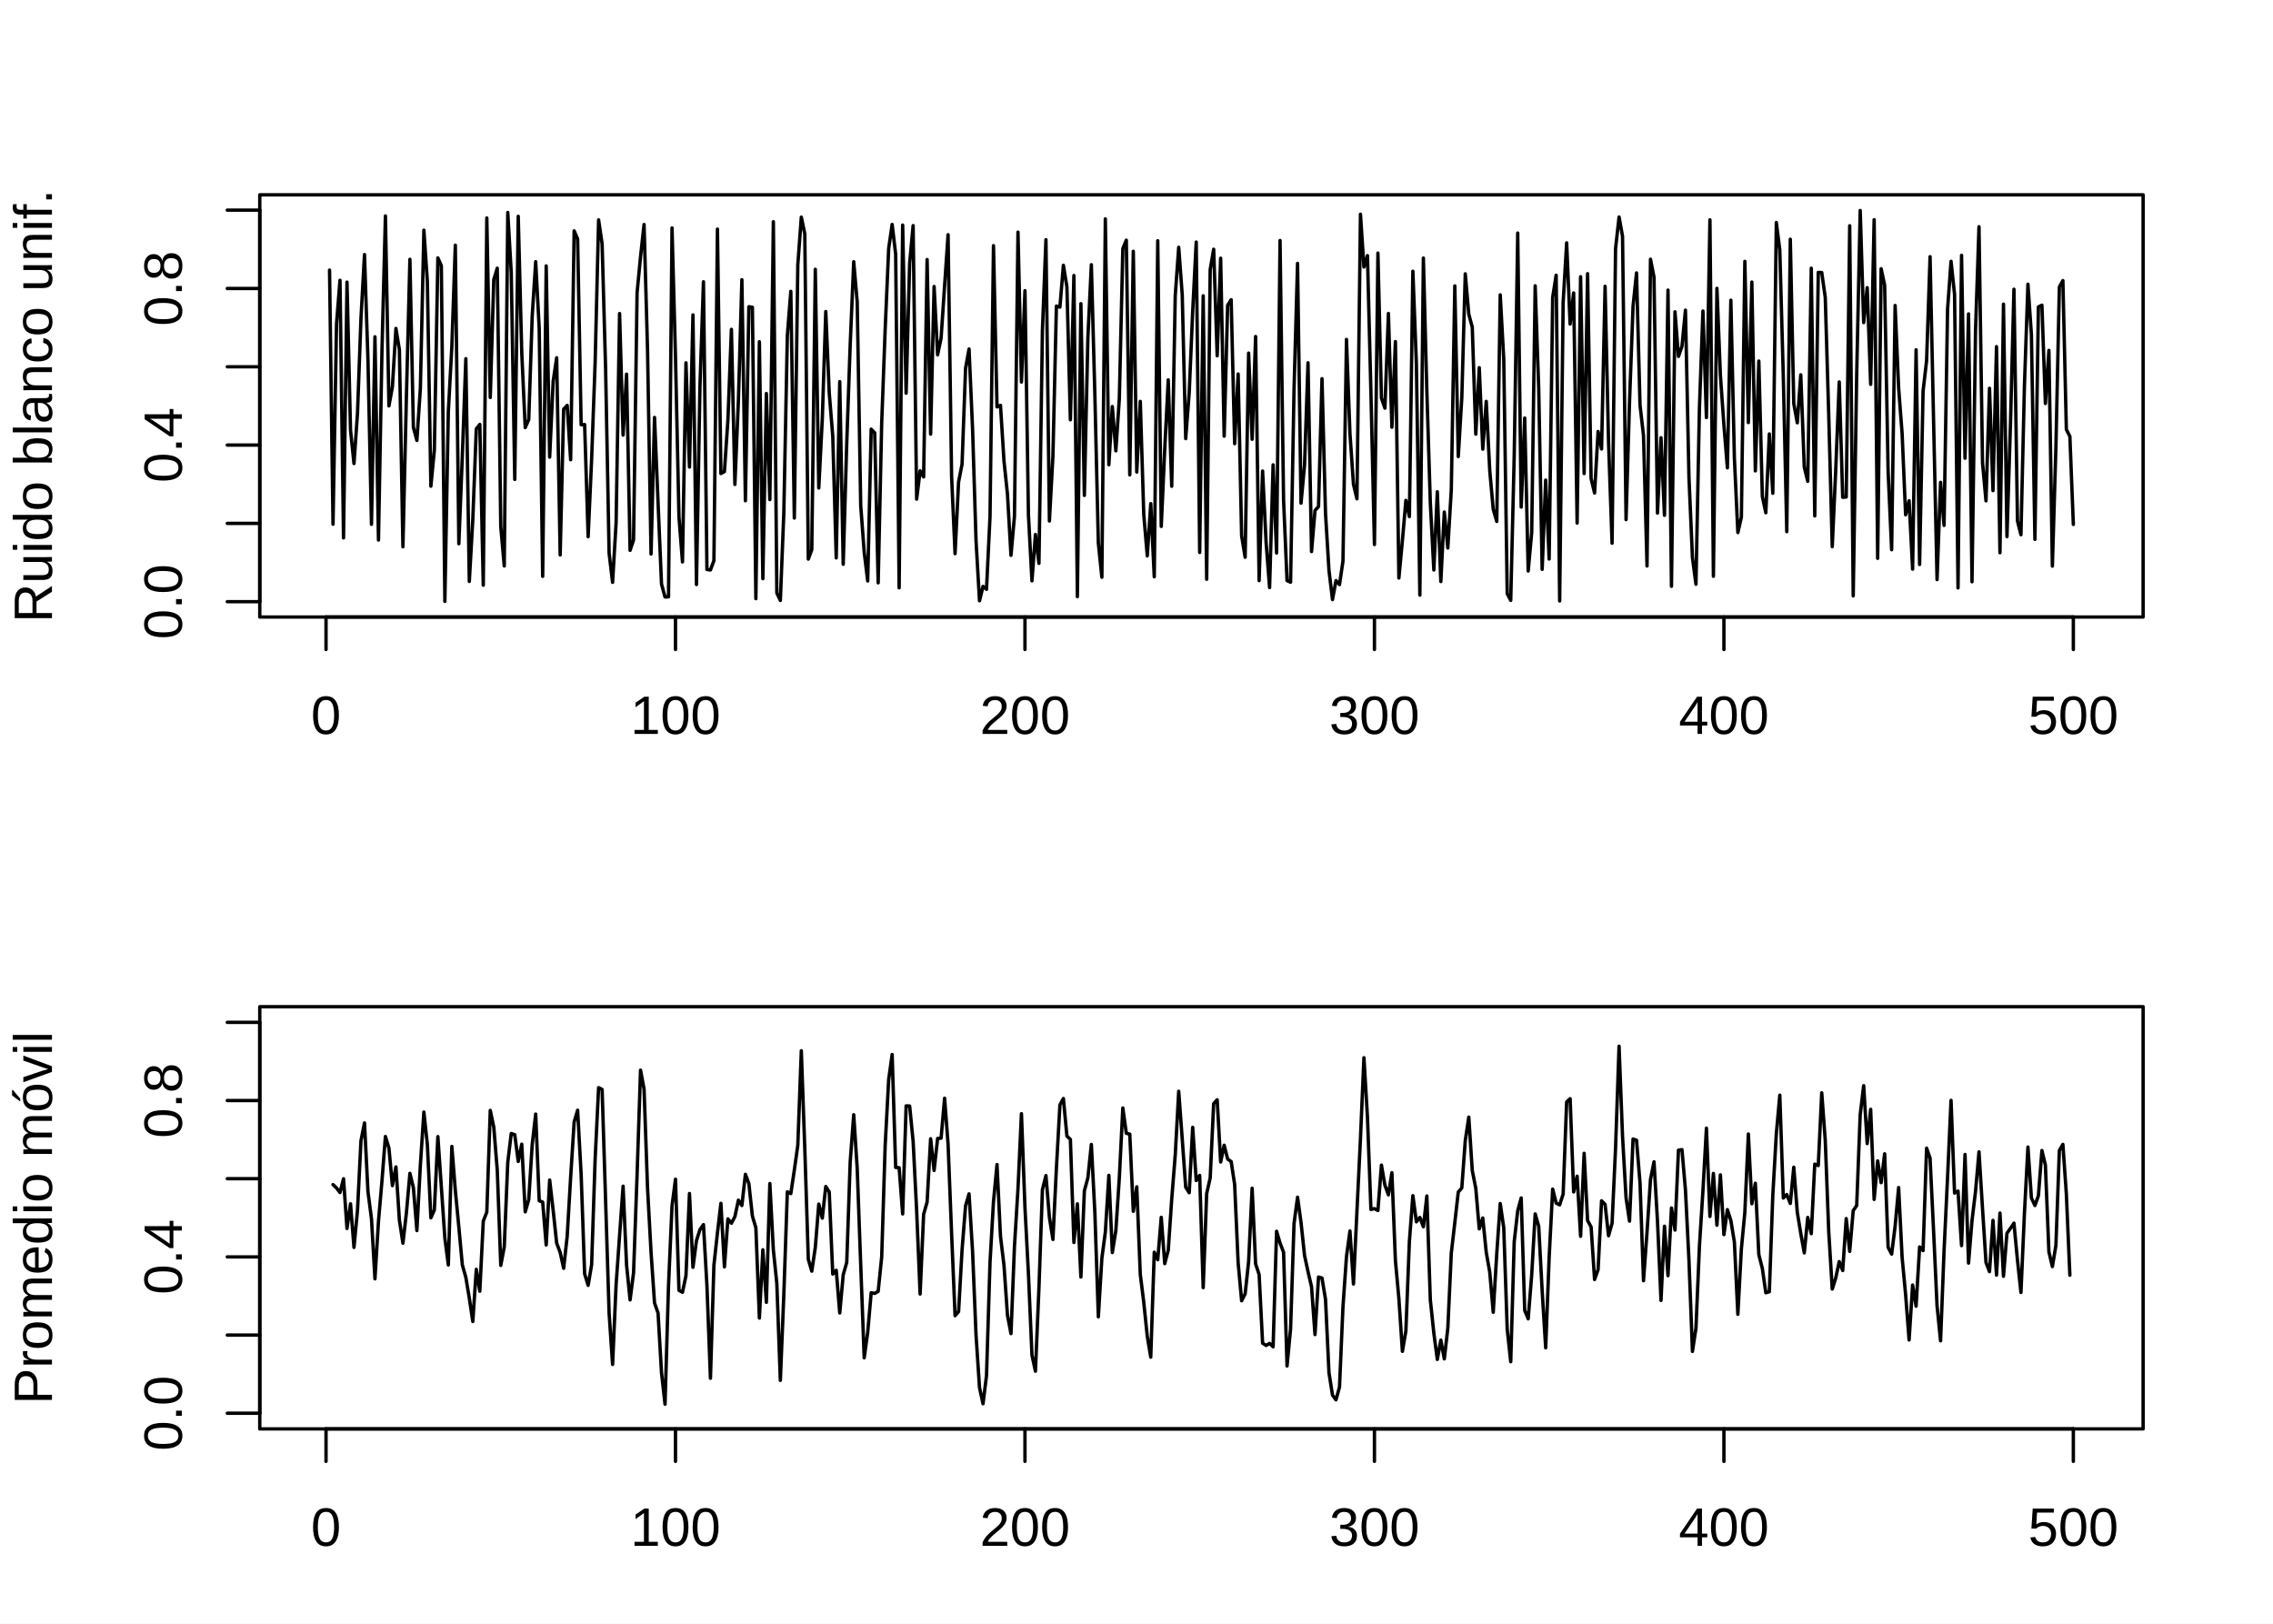
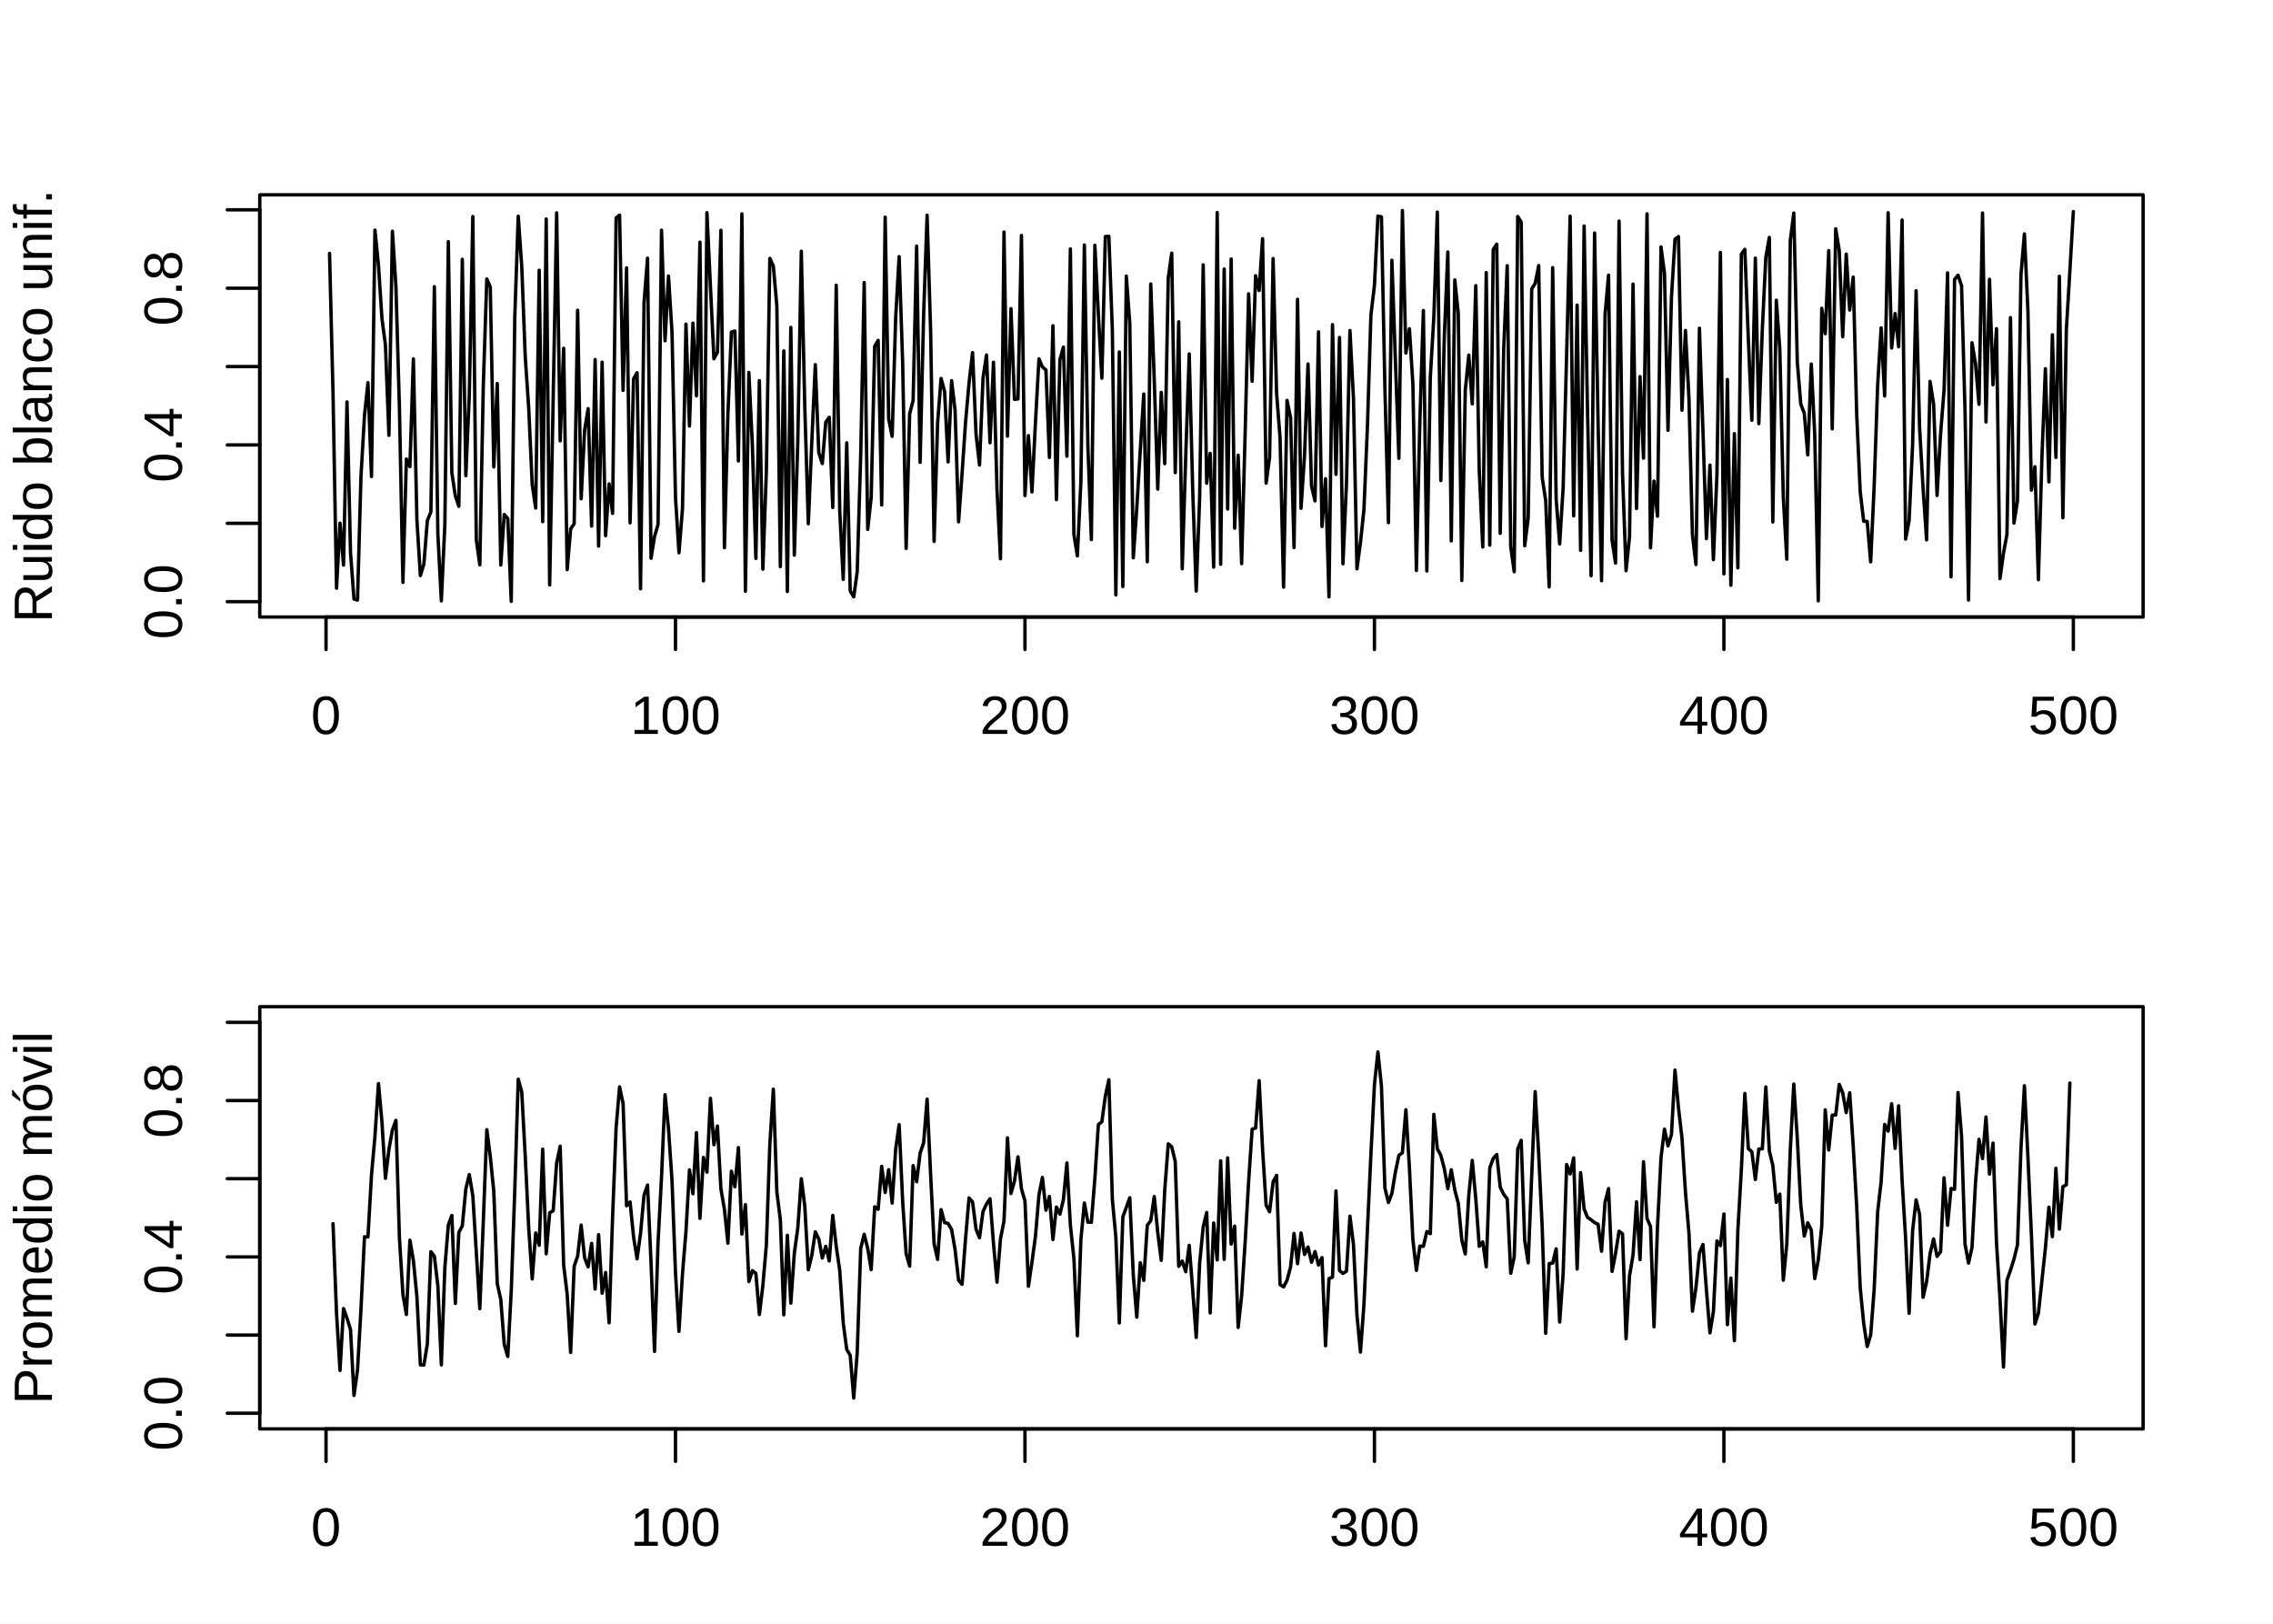
<svg xmlns="http://www.w3.org/2000/svg" viewBox="0 0 504.00 360.00">
  <defs>
    <style type="text/css">
    line, polyline, path, rect, circle {
      fill: none;
      stroke: #000000;
      stroke-linecap: round;
      stroke-linejoin: round;
      stroke-miterlimit: 10.00;
    }
  </style>
  </defs>
  <rect width="100%" height="100%" style="stroke: none; fill: #FFFFFF;" />
  <defs>
    <clipPath id="cpNTcuNnw0NzUuMnwxMzYuOHw0My4y">
      <rect x="57.60" y="43.20" width="417.60" height="93.60" />
    </clipPath>
  </defs>
-   <polyline points="73.07,59.89 73.84,116.22 74.62,71.75 75.39,62.15 76.17,119.26 76.94,62.55 77.72,95.32 78.49,102.77 79.27,91.61 80.04,70.55 80.82,56.44 81.59,79.80 82.37,116.25 83.14,74.67 83.92,119.73 84.69,77.95 85.46,47.87 86.24,89.99 87.01,85.75 87.79,72.82 88.56,77.54 89.34,121.23 90.11,88.16 90.89,57.49 91.66,94.75 92.44,97.65 93.21,86.10 93.99,51.04 94.76,62.40 95.54,107.79 96.31,99.80 97.09,57.18 97.86,58.92 98.64,133.33 99.41,91.27 100.19,76.82 100.96,54.36 101.74,120.55 102.51,101.25 103.29,79.52 104.06,128.91 104.84,115.12 105.61,95.08 106.39,94.10 107.16,129.74 107.94,48.33 108.71,88.13 109.49,61.98 110.26,59.47 111.04,116.75 111.81,125.48 112.59,47.11 113.36,60.42 114.14,106.29 114.91,47.95 115.69,78.18 116.46,94.80 117.24,93.03 118.01,70.06 118.78,58.02 119.56,72.80 120.33,127.78 121.11,58.95 121.88,101.35 122.66,84.49 123.43,79.32 124.21,123.04 124.98,90.71 125.76,89.88 126.53,101.93 127.31,51.19 128.08,52.98 128.86,94.16 129.63,94.13 130.41,118.99 131.18,101.88 131.96,80.43 132.73,48.75 133.51,54.08 134.28,81.68 135.06,122.65 135.83,129.11 136.61,115.91 137.38,69.51 138.16,96.46 138.93,82.95 139.71,122.02 140.48,119.70 141.26,64.92 142.03,56.91 142.81,49.78 143.58,77.57 144.36,122.84 145.13,92.55 145.91,111.35 146.68,129.50 147.46,132.36 148.23,132.32 149.01,50.54 149.78,79.13 150.55,114.59 151.33,124.58 152.10,80.44 152.88,103.55 153.65,69.82 154.43,129.60 155.20,85.81 155.98,62.47 156.75,126.26 157.53,126.37 158.30,124.29 159.08,50.80 159.85,104.99 160.63,104.55 161.40,93.16 162.18,73.02 162.95,107.41 163.73,88.80 164.50,62.02 165.28,111.02 166.05,68.00 166.83,68.12 167.60,132.73 168.38,75.77 169.15,128.30 169.93,87.24 170.70,110.77 171.48,49.15 172.25,131.48 173.03,133.13 173.80,113.70 174.58,74.39 175.35,64.60 176.13,114.86 176.90,58.72 177.68,48.14 178.45,51.84 179.23,123.96 180.00,121.87 180.78,59.71 181.55,108.20 182.33,92.95 183.10,69.07 183.87,87.11 184.65,96.67 185.42,123.69 186.20,84.61 186.97,125.10 187.75,98.26 188.52,76.36 189.30,58.03 190.07,66.94 190.85,112.08 191.62,122.39 192.40,128.81 193.17,95.15 193.95,95.98 194.72,129.22 195.50,93.82 196.27,73.05 197.05,55.08 197.82,49.76 198.60,56.37 199.37,130.33 200.15,49.90 200.92,87.18 201.70,58.34 202.47,50.02 203.25,110.66 204.02,104.38 204.80,105.74 205.57,57.54 206.35,96.25 207.12,63.52 207.90,78.66 208.67,74.96 209.45,63.34 210.22,52.04 211.00,105.62 211.77,122.75 212.55,106.84 213.32,102.92 214.10,81.62 214.87,77.38 215.65,95.05 216.42,119.92 217.19,133.20 217.97,130.00 218.74,130.66 219.52,114.52 220.29,54.46 221.07,90.21 221.84,89.87 222.62,102.24 223.39,109.58 224.17,123.12 224.94,114.46 225.72,51.47 226.49,84.70 227.27,64.45 228.04,114.18 228.82,128.78 229.59,118.50 230.37,124.90 231.14,73.22 231.92,53.14 232.69,115.51 233.47,101.05 234.24,67.85 235.02,68.09 235.79,58.81 236.57,63.61 237.34,93.08 238.12,61.08 238.89,132.28 239.67,67.33 240.44,109.84 241.22,74.82 241.99,58.69 242.77,87.62 243.54,120.39 244.32,127.98 245.09,48.53 245.87,103.04 246.64,90.14 247.42,99.95 248.19,88.43 248.97,55.14 249.74,53.25 250.51,105.28 251.29,55.71 252.06,104.66 252.84,88.99 253.61,114.06 254.39,123.24 255.16,111.66 255.94,127.88 256.71,53.38 257.49,116.71 258.26,99.58 259.04,84.22 259.81,107.81 260.59,65.53 261.36,54.83 262.14,65.35 262.91,97.25 263.69,87.05 264.46,68.99 265.24,53.67 266.01,122.49 266.79,65.58 267.56,128.43 268.34,59.78 269.11,55.26 269.89,78.88 270.66,57.25 271.44,96.71 272.21,67.69 272.99,66.45 273.76,98.37 274.54,82.92 275.31,118.77 276.09,123.55 276.86,78.29 277.64,97.39 278.41,74.61 279.19,128.73 279.96,104.44 280.74,120.32 281.51,130.27 282.29,103.06 283.06,122.61 283.83,53.32 284.61,110.88 285.38,128.73 286.16,129.08 286.93,86.33 287.71,58.39 288.48,111.56 289.26,103.11 290.03,80.43 290.81,122.29 291.58,113.18 292.36,112.31 293.13,83.95 293.91,113.86 294.68,126.48 295.46,132.93 296.23,128.72 297.01,129.61 297.78,124.43 298.56,75.26 299.33,96.12 300.11,107.38 300.88,110.59 301.66,47.49 302.43,59.19 303.21,56.68 303.98,87.04 304.76,120.73 305.53,56.11 306.31,88.27 307.08,90.49 307.86,69.50 308.63,94.72 309.41,75.73 310.18,128.15 310.96,119.86 311.73,110.94 312.51,114.54 313.28,60.14 314.06,80.59 314.83,131.94 315.61,57.21 316.38,86.79 317.15,111.45 317.93,126.38 318.70,109.03 319.48,128.93 320.25,113.53 321.03,121.50 321.80,108.59 322.58,63.39 323.35,101.23 324.13,88.18 324.90,60.71 325.68,69.66 326.45,72.54 327.23,96.26 328.00,81.52 328.78,99.58 329.55,88.99 330.33,104.39 331.10,112.92 331.88,115.61 332.65,65.37 333.43,79.53 334.20,131.62 334.98,133.11 335.75,101.14 336.53,51.67 337.30,112.42 338.08,92.68 338.85,126.60 339.63,118.03 340.40,63.36 341.18,85.99 341.95,126.23 342.73,106.44 343.50,123.94 344.28,65.94 345.05,61.02 345.83,133.24 346.60,67.11 347.38,53.85 348.15,71.85 348.93,64.95 349.70,115.97 350.47,61.35 351.25,104.99 352.02,60.68 352.80,106.11 353.57,109.31 354.35,95.66 355.12,99.55 355.90,63.47 356.67,98.04 357.45,120.43 358.22,55.14 359.00,48.11 359.77,52.39 360.55,115.20 361.32,89.09 362.10,67.92 362.87,60.51 363.65,89.84 364.42,96.59 365.20,125.48 365.97,57.47 366.75,61.45 367.52,113.76 368.30,97.05 369.07,114.25 369.85,64.32 370.62,129.99 371.40,69.13 372.17,79.02 372.95,76.79 373.72,68.77 374.50,105.85 375.27,123.61 376.05,129.53 376.82,90.41 377.60,68.96 378.37,92.58 379.15,48.74 379.92,127.77 380.70,63.93 381.47,83.21 382.25,94.26 383.02,103.73 383.79,66.56 384.57,101.53 385.34,118.08 386.12,114.67 386.89,57.95 387.67,93.69 388.44,62.53 389.22,104.40 389.99,80.05 390.77,110.05 391.54,113.68 392.32,96.21 393.09,109.36 393.87,49.33 394.64,55.39 395.42,83.58 396.19,117.87 396.97,53.04 397.74,89.49 398.52,93.74 399.29,83.10 400.07,103.57 400.84,106.71 401.62,59.47 402.39,114.39 403.17,60.39 403.94,60.43 404.72,65.92 405.49,91.99 406.27,121.20 407.04,104.27 407.82,84.68 408.59,110.25 409.37,110.20 410.14,50.05 410.92,132.11 411.69,83.05 412.47,46.67 413.24,71.52 414.02,63.78 414.79,85.22 415.56,48.71 416.34,123.79 417.11,59.58 417.89,63.23 418.66,104.54 419.44,121.88 420.21,67.73 420.99,86.03 421.76,96.08 422.54,114.14 423.31,111.02 424.09,126.19 424.86,77.55 425.64,125.15 426.41,86.70 427.19,79.99 427.96,56.91 428.74,93.34 429.51,128.50 430.29,106.94 431.06,116.49 431.84,68.56 432.61,57.94 433.39,65.25 434.16,130.35 434.94,56.61 435.71,101.59 436.49,69.59 437.26,128.99 438.04,73.20 438.81,50.27 439.59,102.60 440.36,111.04 441.14,86.09 441.91,108.78 442.69,76.85 443.46,122.55 444.24,67.43 445.01,118.97 445.79,93.88 446.56,64.13 447.34,115.52 448.11,118.55 448.88,85.65 449.66,63.01 450.43,74.19 451.21,119.58 451.98,68.05 452.76,67.66 453.53,89.46 454.31,77.69 455.08,125.52 455.86,99.31 456.63,63.63 457.41,62.21 458.18,95.23 458.96,96.75 459.73,116.27 " style="stroke-width: 0.75;" clip-path="url(#cpNTcuNnw0NzUuMnwxMzYuOHw0My4y)" />
+   <polyline points="73.07,56.18 73.84,87.17 74.62,130.41 75.39,115.99 76.17,125.28 76.94,89.12 77.72,122.46 78.49,132.81 79.27,133.05 80.04,105.59 80.82,92.12 81.59,84.82 82.37,105.65 83.14,51.01 83.92,58.78 84.69,70.61 85.46,76.46 86.24,96.52 87.01,51.26 87.79,63.54 88.56,90.13 89.34,129.12 90.11,101.77 90.89,103.46 91.66,79.57 92.44,115.24 93.21,127.61 93.99,125.06 94.76,115.39 95.54,113.52 96.31,63.55 97.09,118.46 97.86,133.22 98.64,116.28 99.41,53.56 100.19,104.82 100.96,109.92 101.74,112.25 102.51,57.49 103.29,105.47 104.06,87.59 104.84,48.00 105.61,119.63 106.39,125.23 107.16,85.64 107.94,61.84 108.71,63.66 109.49,103.51 110.26,85.02 111.04,125.27 111.81,114.07 112.59,114.97 113.36,133.33 114.14,70.45 114.91,47.92 115.69,59.06 116.46,79.04 117.24,90.58 118.01,107.46 118.78,112.64 119.56,59.91 120.33,115.66 121.11,48.55 121.88,129.70 122.66,88.32 123.43,47.19 124.21,97.74 124.98,77.21 125.76,126.29 126.53,117.29 127.31,116.10 128.08,68.79 128.86,110.58 129.63,95.36 130.41,90.60 131.18,116.64 131.96,79.72 132.73,121.08 133.51,80.30 134.28,118.77 135.06,107.29 135.83,113.83 136.61,48.32 137.38,47.69 138.16,86.55 138.93,59.39 139.71,115.92 140.48,84.02 141.26,82.64 142.03,130.54 142.81,67.02 143.58,57.24 144.36,123.77 145.13,118.95 145.91,116.26 146.68,51.03 147.46,75.55 148.23,61.19 149.01,73.77 149.78,110.30 150.55,122.57 151.33,112.76 152.10,71.86 152.88,94.46 153.65,71.64 154.43,87.77 155.20,53.69 155.98,128.78 156.75,47.15 157.53,63.53 158.30,79.54 159.08,78.08 159.85,51.06 160.63,121.43 161.40,91.78 162.18,73.62 162.95,73.39 163.73,102.20 164.50,47.42 165.28,131.08 166.05,82.57 166.83,98.76 167.60,123.81 168.38,84.39 169.15,126.19 169.93,104.48 170.70,57.29 171.48,59.00 172.25,67.84 173.03,125.64 173.80,77.79 174.58,131.14 175.35,72.58 176.13,123.08 176.90,97.79 177.68,55.70 178.45,90.33 179.23,116.12 180.00,98.05 180.78,80.85 181.55,100.35 182.33,102.77 183.10,93.60 183.87,92.51 184.65,112.51 185.42,63.23 186.20,113.28 186.97,128.47 187.75,98.18 188.52,131.01 189.30,132.32 190.07,126.76 190.85,100.85 191.62,62.65 192.40,117.37 193.17,110.28 193.95,76.78 194.72,75.47 195.50,111.96 196.27,48.15 197.05,92.91 197.82,96.75 198.60,70.42 199.37,56.89 200.15,80.46 200.92,121.61 201.70,91.77 202.47,88.75 203.25,54.56 204.02,102.51 204.80,69.70 205.57,47.71 206.35,73.34 207.12,120.04 207.90,93.70 208.67,83.91 209.45,86.81 210.22,102.41 211.00,84.40 211.77,90.91 212.55,115.69 213.32,105.01 214.10,93.54 214.87,84.91 215.65,78.16 216.42,96.24 217.19,103.11 217.97,83.83 218.74,78.70 219.52,98.16 220.29,80.32 221.07,108.59 221.84,123.89 222.62,51.45 223.39,96.71 224.17,68.43 224.94,88.54 225.72,88.45 226.49,52.20 227.27,109.87 228.04,96.58 228.82,109.07 229.59,93.73 230.37,79.57 231.14,81.35 231.92,82.04 232.69,101.42 233.47,72.22 234.24,110.77 235.02,79.74 235.79,76.96 236.57,101.15 237.34,55.19 238.12,118.49 238.89,123.25 239.67,106.82 240.44,54.32 241.22,98.89 241.99,119.63 242.77,54.38 243.54,69.53 244.32,83.85 245.09,52.45 245.87,52.40 246.64,72.99 247.42,131.90 248.19,78.04 248.97,130.05 249.74,61.21 250.51,71.65 251.29,123.67 252.06,112.73 252.84,99.72 253.61,87.36 254.39,124.56 255.16,62.96 255.94,84.30 256.71,108.44 257.49,87.00 258.26,102.81 259.04,61.64 259.81,56.13 260.59,104.79 261.36,71.35 262.14,126.11 262.91,101.27 263.69,78.46 264.46,108.50 265.24,131.05 266.01,110.12 266.79,58.72 267.56,107.13 268.34,100.51 269.11,125.73 269.89,47.11 270.66,125.11 271.44,59.65 272.21,112.86 272.99,57.42 273.76,117.11 274.54,100.92 275.31,124.97 276.09,96.05 276.86,65.15 277.64,84.53 278.41,61.13 279.19,64.40 279.96,52.92 280.74,107.12 281.51,101.40 282.29,57.33 283.06,87.19 283.83,97.02 284.61,130.17 285.38,88.77 286.16,92.56 286.93,121.41 287.71,66.36 288.48,112.70 289.26,100.93 290.03,80.70 290.81,107.75 291.58,111.05 292.36,73.57 293.13,116.74 293.91,106.14 294.68,132.33 295.46,71.97 296.23,105.18 297.01,74.82 297.78,125.01 298.56,107.16 299.33,73.28 300.11,88.36 300.88,126.12 301.66,120.28 302.43,113.01 303.21,94.36 303.98,69.85 304.76,63.26 305.53,47.89 306.31,48.08 307.08,86.07 307.86,115.88 308.63,57.70 309.41,80.02 310.18,101.62 310.96,46.67 311.73,78.27 312.51,72.88 313.28,85.02 314.06,126.49 314.83,93.44 315.61,68.85 316.38,126.60 317.15,83.59 317.93,70.27 318.70,47.02 319.48,106.54 320.25,74.67 321.03,55.86 321.80,119.93 322.58,62.06 323.35,69.48 324.13,128.71 324.90,86.53 325.68,78.74 326.45,89.54 327.23,63.33 328.00,104.27 328.78,121.28 329.55,60.43 330.33,120.87 331.10,55.31 331.88,54.14 332.65,118.24 333.43,77.12 334.20,58.90 334.98,121.20 335.75,126.76 336.53,48.00 337.30,49.23 338.08,121.01 338.85,114.83 339.63,64.05 340.40,62.84 341.18,58.89 341.95,105.83 342.73,110.95 343.50,130.13 344.28,59.34 345.05,110.64 345.83,120.60 346.60,108.13 347.38,78.33 348.15,47.91 348.93,114.38 349.70,67.64 350.47,122.03 351.25,50.11 352.02,91.91 352.80,127.64 353.57,51.66 354.35,93.77 355.12,128.76 355.90,69.64 356.67,61.00 357.45,119.79 358.22,124.84 359.00,49.02 359.77,105.00 360.55,126.53 361.32,118.97 362.10,62.98 362.87,112.73 363.65,83.50 364.42,101.58 365.20,47.41 365.97,121.46 366.75,106.67 367.52,114.45 368.30,54.75 369.07,60.60 369.85,95.41 370.62,65.90 371.40,53.04 372.17,52.46 372.95,90.97 373.72,73.28 374.50,88.45 375.27,118.54 376.05,125.15 376.82,72.77 377.60,95.46 378.37,119.42 379.15,103.12 379.92,124.07 380.70,105.27 381.47,55.96 382.25,127.23 383.02,84.14 383.79,129.76 384.57,96.13 385.34,125.90 386.12,56.33 386.89,55.29 387.67,75.36 388.44,93.18 389.22,57.23 389.99,93.93 390.77,72.89 391.54,57.05 392.32,52.63 393.09,115.73 393.87,66.56 394.64,77.31 395.42,110.23 396.19,123.97 396.97,53.28 397.74,47.23 398.52,80.21 399.29,89.60 400.07,91.61 400.84,100.85 401.62,80.72 402.39,96.49 403.17,133.21 403.94,68.37 404.72,73.98 405.49,55.57 406.27,95.09 407.04,50.73 407.82,55.53 408.59,74.66 409.37,56.34 410.14,68.74 410.92,61.44 411.69,91.84 412.47,109.01 413.24,115.57 414.02,115.60 414.79,124.57 415.56,107.86 416.34,85.36 417.11,72.69 417.89,87.79 418.66,47.16 419.44,77.15 420.21,69.53 420.99,76.88 421.76,48.77 422.54,119.52 423.31,115.46 424.09,98.56 424.86,64.46 425.64,94.90 426.41,108.27 427.19,119.70 427.96,84.57 428.74,89.55 429.51,109.85 430.29,96.22 431.06,86.50 431.84,60.49 432.61,127.89 433.39,61.98 434.16,61.00 434.94,63.36 435.71,91.06 436.49,133.05 437.26,75.99 438.04,80.68 438.81,89.63 439.59,47.22 440.36,93.56 441.14,61.92 441.91,85.30 442.69,72.87 443.46,128.29 444.24,122.64 445.01,118.46 445.79,70.42 446.56,115.97 447.34,111.08 448.11,60.98 448.88,51.86 449.66,68.97 450.43,108.68 451.21,103.48 451.98,128.53 452.76,101.54 453.53,81.74 454.31,106.84 455.08,74.22 455.86,101.41 456.63,61.25 457.41,114.80 458.18,73.05 458.96,60.05 459.73,46.90 " style="stroke-width: 0.75;" clip-path="url(#cpNTcuNnw0NzUuMnwxMzYuOHw0My4y)" />
  <defs>
    <clipPath id="cpMHw1MDR8MTgwfDA=">
      <rect x="0.00" y="0.00" width="504.00" height="180.00" />
    </clipPath>
  </defs>
  <g clip-path="url(#cpMHw1MDR8MTgwfDA=)">
    <text x="264.73" y="191.52" style="font-size: 12.00px; font-family: Arial;" textLength="3.33px" lengthAdjust="spacingAndGlyphs"> </text>
  </g>
  <g clip-path="url(#cpMHw1MDR8MTgwfDA=)">
    <text transform="translate(11.52,138.03) rotate(-90)" style="font-size: 12.00px; font-family: Arial;" textLength="96.06px" lengthAdjust="spacingAndGlyphs">Ruido blanco unif.</text>
  </g>
  <defs>
    <clipPath id="cpMHw1MDR8MzYwfDA=">
      <rect x="0.00" y="0.00" width="504.00" height="360.00" />
    </clipPath>
  </defs>
  <line x1="72.29" y1="136.80" x2="459.73" y2="136.80" style="stroke-width: 0.75;" clip-path="url(#cpMHw1MDR8MzYwfDA=)" />
  <line x1="72.29" y1="136.80" x2="72.29" y2="144.00" style="stroke-width: 0.75;" clip-path="url(#cpMHw1MDR8MzYwfDA=)" />
  <line x1="149.78" y1="136.80" x2="149.78" y2="144.00" style="stroke-width: 0.75;" clip-path="url(#cpMHw1MDR8MzYwfDA=)" />
  <line x1="227.27" y1="136.80" x2="227.27" y2="144.00" style="stroke-width: 0.75;" clip-path="url(#cpMHw1MDR8MzYwfDA=)" />
  <line x1="304.76" y1="136.80" x2="304.76" y2="144.00" style="stroke-width: 0.75;" clip-path="url(#cpMHw1MDR8MzYwfDA=)" />
  <line x1="382.25" y1="136.80" x2="382.25" y2="144.00" style="stroke-width: 0.75;" clip-path="url(#cpMHw1MDR8MzYwfDA=)" />
  <line x1="459.73" y1="136.80" x2="459.73" y2="144.00" style="stroke-width: 0.75;" clip-path="url(#cpMHw1MDR8MzYwfDA=)" />
  <g clip-path="url(#cpMHw1MDR8MzYwfDA=)">
    <text x="68.95" y="162.72" style="font-size: 12.00px; font-family: Arial;" textLength="6.67px" lengthAdjust="spacingAndGlyphs">0</text>
  </g>
  <g clip-path="url(#cpMHw1MDR8MzYwfDA=)">
    <text x="139.77" y="162.72" style="font-size: 12.00px; font-family: Arial;" textLength="20.02px" lengthAdjust="spacingAndGlyphs">100</text>
  </g>
  <g clip-path="url(#cpMHw1MDR8MzYwfDA=)">
    <text x="217.26" y="162.72" style="font-size: 12.00px; font-family: Arial;" textLength="20.02px" lengthAdjust="spacingAndGlyphs">200</text>
  </g>
  <g clip-path="url(#cpMHw1MDR8MzYwfDA=)">
    <text x="294.75" y="162.72" style="font-size: 12.00px; font-family: Arial;" textLength="20.02px" lengthAdjust="spacingAndGlyphs">300</text>
  </g>
  <g clip-path="url(#cpMHw1MDR8MzYwfDA=)">
    <text x="372.23" y="162.72" style="font-size: 12.00px; font-family: Arial;" textLength="20.02px" lengthAdjust="spacingAndGlyphs">400</text>
  </g>
  <g clip-path="url(#cpMHw1MDR8MzYwfDA=)">
    <text x="449.72" y="162.72" style="font-size: 12.00px; font-family: Arial;" textLength="20.02px" lengthAdjust="spacingAndGlyphs">500</text>
  </g>
-   <line x1="57.60" y1="133.40" x2="57.60" y2="46.59" style="stroke-width: 0.75;" clip-path="url(#cpMHw1MDR8MzYwfDA=)" />
+   <line x1="57.60" y1="133.40" x2="57.60" y2="46.52" style="stroke-width: 0.75;" clip-path="url(#cpMHw1MDR8MzYwfDA=)" />
  <line x1="57.60" y1="133.40" x2="50.40" y2="133.40" style="stroke-width: 0.75;" clip-path="url(#cpMHw1MDR8MzYwfDA=)" />
-   <line x1="57.60" y1="116.04" x2="50.40" y2="116.04" style="stroke-width: 0.75;" clip-path="url(#cpMHw1MDR8MzYwfDA=)" />
-   <line x1="57.60" y1="98.68" x2="50.40" y2="98.68" style="stroke-width: 0.75;" clip-path="url(#cpMHw1MDR8MzYwfDA=)" />
-   <line x1="57.60" y1="81.32" x2="50.40" y2="81.32" style="stroke-width: 0.75;" clip-path="url(#cpMHw1MDR8MzYwfDA=)" />
-   <line x1="57.60" y1="63.96" x2="50.40" y2="63.96" style="stroke-width: 0.75;" clip-path="url(#cpMHw1MDR8MzYwfDA=)" />
-   <line x1="57.60" y1="46.59" x2="50.40" y2="46.59" style="stroke-width: 0.75;" clip-path="url(#cpMHw1MDR8MzYwfDA=)" />
+   <line x1="57.60" y1="116.03" x2="50.40" y2="116.03" style="stroke-width: 0.75;" clip-path="url(#cpMHw1MDR8MzYwfDA=)" />
+   <line x1="57.60" y1="98.65" x2="50.40" y2="98.65" style="stroke-width: 0.75;" clip-path="url(#cpMHw1MDR8MzYwfDA=)" />
+   <line x1="57.60" y1="81.27" x2="50.40" y2="81.27" style="stroke-width: 0.75;" clip-path="url(#cpMHw1MDR8MzYwfDA=)" />
+   <line x1="57.60" y1="63.90" x2="50.40" y2="63.90" style="stroke-width: 0.75;" clip-path="url(#cpMHw1MDR8MzYwfDA=)" />
+   <line x1="57.60" y1="46.52" x2="50.40" y2="46.52" style="stroke-width: 0.75;" clip-path="url(#cpMHw1MDR8MzYwfDA=)" />
  <g clip-path="url(#cpMHw1MDR8MzYwfDA=)">
    <text transform="translate(40.32,141.74) rotate(-90)" style="font-size: 12.00px; font-family: Arial;" textLength="16.68px" lengthAdjust="spacingAndGlyphs">0.0</text>
  </g>
  <g clip-path="url(#cpMHw1MDR8MzYwfDA=)">
-     <text transform="translate(40.32,107.02) rotate(-90)" style="font-size: 12.00px; font-family: Arial;" textLength="16.68px" lengthAdjust="spacingAndGlyphs">0.4</text>
+     <text transform="translate(40.32,106.99) rotate(-90)" style="font-size: 12.00px; font-family: Arial;" textLength="16.68px" lengthAdjust="spacingAndGlyphs">0.4</text>
  </g>
  <g clip-path="url(#cpMHw1MDR8MzYwfDA=)">
-     <text transform="translate(40.32,72.30) rotate(-90)" style="font-size: 12.00px; font-family: Arial;" textLength="16.68px" lengthAdjust="spacingAndGlyphs">0.8</text>
+     <text transform="translate(40.32,72.24) rotate(-90)" style="font-size: 12.00px; font-family: Arial;" textLength="16.68px" lengthAdjust="spacingAndGlyphs">0.8</text>
  </g>
  <polyline points="57.60,136.80 475.20,136.80 475.20,43.20 57.60,43.20 57.60,136.80 " style="stroke-width: 0.75;" clip-path="url(#cpMHw1MDR8MzYwfDA=)" />
  <defs>
    <clipPath id="cpNTcuNnw0NzUuMnwzMTYuOHwyMjMuMg==">
      <rect x="57.60" y="223.20" width="417.60" height="93.60" />
    </clipPath>
  </defs>
-   <polyline points="73.84,262.64 74.62,263.39 75.39,264.40 76.17,261.34 76.94,272.37 77.72,266.89 78.49,276.56 79.27,268.32 80.04,252.90 80.82,248.97 81.59,264.18 82.37,270.24 83.14,283.53 83.92,270.78 84.69,261.87 85.46,251.97 86.24,254.56 87.01,262.87 87.79,258.72 88.56,270.53 89.34,275.63 90.11,268.96 90.89,260.15 91.66,263.31 92.44,272.83 93.21,258.28 93.99,246.55 94.76,253.77 95.54,270.00 96.31,268.26 97.09,252.00 97.86,263.16 98.64,274.50 99.41,280.46 100.19,254.18 100.96,263.92 101.74,272.05 102.51,280.42 103.29,283.21 104.06,287.82 104.84,293.00 105.61,281.42 106.39,286.28 107.16,270.73 107.94,268.74 108.71,246.19 109.49,249.90 110.26,259.42 111.04,280.55 111.81,276.44 112.59,257.69 113.36,251.31 114.14,251.58 114.91,257.50 115.69,253.67 116.46,268.68 117.24,265.97 118.01,253.73 118.78,247.00 119.56,266.21 120.33,266.52 121.11,276.02 121.88,261.62 122.66,268.39 123.43,275.61 124.21,277.68 124.98,281.19 125.76,274.17 126.53,261.02 127.31,248.74 128.08,246.15 128.86,260.44 129.63,282.41 130.41,284.98 131.18,280.42 131.96,257.04 132.73,241.14 133.51,241.55 134.28,266.15 135.06,291.12 135.83,302.51 136.61,284.82 137.38,273.95 138.16,262.99 138.93,280.46 139.71,288.20 140.48,282.20 141.26,260.53 142.03,237.26 142.81,241.47 143.58,263.41 144.36,277.64 145.13,288.88 145.91,291.10 146.68,304.35 147.46,311.33 148.23,285.05 149.01,267.34 149.78,261.44 150.55,286.08 151.33,286.51 152.10,282.84 152.88,264.61 153.65,280.97 154.43,275.07 155.20,272.62 155.98,271.51 156.75,285.01 157.53,305.58 158.30,280.47 159.08,273.36 159.85,266.79 160.63,280.88 161.40,270.24 162.18,271.20 162.95,269.74 163.73,266.08 164.50,267.28 165.28,260.36 166.05,262.40 166.83,269.62 167.60,272.20 168.38,292.23 169.15,277.09 169.93,288.74 170.70,262.40 171.48,277.12 172.25,284.56 173.03,306.04 173.80,287.05 174.58,264.24 175.35,264.63 176.13,259.41 176.90,253.93 177.68,232.96 178.45,254.67 179.23,279.21 180.00,281.83 180.78,276.58 181.55,266.96 182.33,270.07 183.10,263.06 183.87,264.29 184.65,282.47 185.42,281.64 186.20,291.10 186.97,282.64 187.75,279.89 188.52,257.57 189.30,247.15 190.07,259.04 190.85,280.45 191.62,301.04 192.40,295.41 193.17,286.62 193.95,286.76 194.72,286.31 195.50,278.68 196.27,254.01 197.05,239.35 197.82,233.80 198.60,258.84 199.37,258.89 200.15,269.14 200.92,245.18 201.70,245.22 202.47,253.04 203.25,268.36 204.02,286.90 204.80,269.23 205.57,266.52 206.35,252.47 207.12,259.50 207.90,252.41 208.67,252.35 209.45,243.49 210.22,253.69 211.00,273.47 211.77,291.70 212.55,290.80 213.32,277.11 214.10,267.31 214.87,264.69 215.65,277.44 216.42,296.01 217.19,307.65 217.97,311.22 218.74,305.00 219.52,279.87 220.29,266.41 221.07,258.20 221.84,274.10 222.62,280.55 223.39,291.61 224.17,295.68 224.94,276.34 225.72,263.56 226.49,246.91 227.27,267.78 228.04,282.45 228.82,300.44 229.59,304.01 230.37,285.52 231.14,263.76 231.92,260.64 232.69,269.90 233.47,274.80 234.24,259.02 235.02,244.96 235.79,243.55 236.57,251.87 237.34,252.62 238.12,275.47 238.89,266.90 239.67,283.13 240.44,264.01 241.22,261.13 241.99,253.74 242.77,268.90 243.54,291.96 244.32,278.96 245.09,273.18 245.87,260.59 246.64,277.70 247.42,272.84 248.19,261.19 248.97,245.65 249.74,251.26 250.51,251.45 251.29,268.56 252.06,263.13 252.84,282.55 253.61,288.73 254.39,296.28 255.16,300.88 255.94,277.63 256.71,279.31 257.49,269.89 258.26,280.16 259.04,277.20 259.81,265.86 260.59,256.08 261.36,241.95 262.14,252.51 262.91,263.23 263.69,264.44 264.46,249.94 265.24,261.73 266.01,260.60 266.79,285.48 267.56,264.61 268.34,261.17 269.11,244.68 269.89,243.84 270.66,257.63 271.44,253.91 272.21,256.97 272.99,257.53 273.76,262.60 274.54,280.01 275.31,288.39 276.09,286.85 276.86,279.73 277.64,263.44 278.41,280.23 279.19,282.58 279.96,297.79 280.74,298.30 281.51,297.84 282.29,298.60 283.06,272.99 283.83,275.60 284.61,277.63 285.38,302.85 286.16,294.67 286.93,271.27 287.71,265.43 288.48,271.02 289.26,278.35 290.03,281.93 290.81,285.28 291.58,295.89 292.36,283.13 293.13,283.36 293.91,288.07 294.68,304.37 295.46,309.31 296.23,310.36 297.01,307.53 297.78,289.74 298.56,278.59 299.33,272.92 300.11,284.68 300.88,268.49 301.66,252.45 302.43,234.51 303.21,247.67 303.98,268.15 304.76,267.97 305.53,268.38 306.31,258.31 307.08,262.77 307.86,264.91 308.63,260.00 309.41,279.52 310.18,287.89 310.96,299.61 311.73,295.08 312.51,275.20 313.28,265.10 314.06,270.89 314.83,269.92 315.61,271.98 316.38,265.16 317.15,288.18 317.93,295.58 318.70,301.40 319.48,297.12 320.25,301.27 321.03,294.50 321.80,277.82 322.58,271.07 323.35,264.28 324.13,263.39 324.90,252.88 325.68,247.68 326.45,259.51 327.23,263.45 328.00,272.45 328.78,270.04 329.55,277.65 330.33,282.08 331.10,290.94 331.88,277.95 332.65,266.84 333.43,272.17 334.20,294.72 334.98,301.91 335.75,275.30 336.53,268.42 337.30,265.60 338.08,290.54 338.85,292.40 339.63,282.65 340.40,269.13 341.18,271.86 341.95,286.20 342.73,298.83 343.50,278.76 344.28,263.64 345.05,266.74 345.83,267.13 346.60,264.74 347.38,244.31 348.15,243.59 348.93,264.27 349.70,260.77 350.47,274.10 351.25,255.70 352.02,270.60 352.80,272.03 353.57,283.68 354.35,281.49 355.12,266.23 355.90,267.03 356.67,273.98 357.45,271.20 358.22,254.59 359.00,231.95 359.77,251.94 360.55,265.57 361.32,270.74 362.10,252.54 362.87,252.79 363.65,262.33 364.42,283.95 365.20,273.18 365.97,261.48 366.75,257.58 367.52,270.75 368.30,288.32 369.07,271.87 369.85,282.83 370.62,267.82 371.40,272.72 372.17,255.01 372.95,254.89 373.72,263.82 374.50,279.40 375.27,299.62 376.05,294.48 376.82,276.29 377.60,263.99 378.37,250.12 379.15,269.70 379.92,260.16 380.70,271.64 381.47,260.48 382.25,273.73 383.02,268.19 383.79,270.61 384.57,275.38 385.34,291.39 386.12,276.89 386.89,268.77 387.67,251.42 388.44,266.88 389.22,262.34 389.99,278.16 390.77,281.24 391.54,286.62 392.32,286.39 393.09,264.98 393.87,251.39 394.64,242.81 395.42,265.62 396.19,264.84 396.97,266.81 397.74,258.78 398.52,268.78 399.29,273.47 400.07,277.78 400.84,269.92 401.62,273.52 402.39,258.10 403.17,258.42 403.94,242.29 404.72,252.81 405.49,273.03 406.27,285.80 407.04,283.36 407.82,279.72 408.59,281.69 409.37,270.17 410.14,277.44 410.92,268.41 411.69,267.28 412.47,247.12 413.24,240.70 414.02,253.54 414.79,245.95 415.56,265.92 416.34,257.38 417.11,262.21 417.89,255.81 418.66,276.54 419.44,278.04 420.21,271.88 420.99,263.29 421.76,278.74 422.54,287.06 423.31,297.08 424.09,284.90 424.86,289.60 425.64,276.46 426.41,277.27 427.19,254.56 427.96,256.77 428.74,272.91 429.51,289.56 430.29,297.27 431.06,277.32 431.84,261.01 432.61,243.96 433.39,264.52 434.16,264.08 434.94,276.17 435.71,255.96 436.49,280.04 437.26,270.59 438.04,264.16 438.81,255.38 439.59,267.97 440.36,279.89 441.14,281.95 441.91,270.57 442.69,282.71 443.46,268.95 444.24,282.97 445.01,273.42 445.79,272.33 446.56,271.18 447.34,279.39 448.11,286.55 448.88,269.08 449.66,254.31 450.43,265.60 451.21,267.28 451.98,265.11 452.76,255.08 453.53,258.29 454.31,277.55 455.08,280.82 455.86,276.14 456.63,255.07 457.41,253.72 458.18,264.74 458.96,282.73 " style="stroke-width: 0.75;" clip-path="url(#cpNTcuNnw0NzUuMnwzMTYuOHwyMjMuMg==)" />
+   <polyline points="73.84,271.29 74.62,291.17 75.39,303.85 76.17,290.12 76.94,292.27 77.72,294.77 78.49,309.38 79.27,303.77 80.04,290.24 80.82,274.21 81.59,274.23 82.37,260.56 83.14,251.90 83.92,240.24 84.69,248.71 85.46,261.26 86.24,254.83 87.01,250.53 87.79,248.40 88.56,274.29 89.34,287.00 90.11,291.44 90.89,274.96 91.66,279.44 92.44,287.47 93.21,302.60 93.99,302.64 94.76,297.96 95.54,277.51 96.31,278.53 97.09,285.08 97.86,302.61 98.64,281.03 99.41,271.59 100.19,269.47 100.96,288.99 101.74,273.25 102.51,271.77 103.29,263.57 104.06,260.42 104.84,265.12 105.61,277.64 106.39,290.16 107.16,270.94 107.94,250.47 108.71,256.41 109.49,264.12 110.26,284.61 111.04,288.12 111.81,298.07 112.59,300.75 113.36,286.25 114.14,263.96 114.91,239.26 115.69,242.11 116.46,256.30 117.24,272.39 118.01,283.56 118.78,273.36 119.56,276.09 120.33,254.78 121.11,277.99 121.88,268.90 122.66,268.44 123.43,257.82 124.21,254.12 124.98,280.43 125.76,286.93 126.53,299.86 127.31,280.74 128.08,278.51 128.86,271.62 129.63,278.87 130.41,280.88 131.18,275.68 131.96,285.81 132.73,273.73 133.51,286.72 134.28,282.13 135.06,293.28 135.83,269.85 136.61,250.04 137.38,240.97 138.16,244.65 138.93,267.33 139.71,266.49 140.48,274.22 141.26,279.08 142.03,273.43 142.81,264.98 143.58,262.73 144.36,280.00 145.13,299.63 145.91,275.44 146.68,261.01 147.46,242.70 148.23,250.26 149.01,261.81 149.78,282.22 150.55,295.18 151.33,282.40 152.10,273.05 152.88,259.38 153.65,264.67 154.43,251.12 155.20,270.12 155.98,256.61 156.75,259.88 157.53,243.51 158.30,253.80 159.08,249.65 159.85,263.58 160.63,268.13 161.40,275.63 162.18,259.66 162.95,263.12 163.73,254.42 164.50,273.60 165.28,267.07 166.05,284.14 166.83,281.72 167.60,282.33 168.38,291.45 169.15,285.02 169.93,276.01 170.70,253.67 171.48,241.48 172.25,264.21 173.03,270.46 173.80,291.51 174.58,273.87 175.35,288.93 176.13,277.84 176.90,272.22 177.68,261.33 178.45,267.43 179.23,281.51 180.00,278.36 180.78,273.11 181.55,274.68 182.33,278.92 183.10,276.32 183.87,279.56 184.65,269.46 185.42,276.36 186.20,281.67 186.97,293.29 187.75,299.19 188.52,300.47 189.30,309.97 190.07,299.94 190.85,276.77 191.62,273.65 192.40,276.79 193.17,281.49 193.95,267.55 194.72,268.11 195.50,258.59 196.27,264.39 197.05,259.33 197.82,266.74 198.60,254.76 199.37,249.35 200.15,266.37 200.92,277.97 201.70,280.72 202.47,258.43 203.25,262.00 204.02,255.66 204.80,253.39 205.57,243.69 206.35,260.42 207.12,275.72 207.90,279.23 208.67,268.18 209.45,271.08 210.22,271.24 211.00,272.60 211.77,277.02 212.55,283.87 213.32,284.75 214.10,274.51 214.87,265.59 215.65,266.49 216.42,272.54 217.19,274.42 217.97,268.59 218.74,266.95 219.52,265.78 220.29,275.71 221.07,284.27 221.84,274.67 222.62,270.72 223.39,252.28 224.17,264.61 224.94,261.87 225.72,256.47 226.49,263.56 227.27,266.27 228.04,285.18 228.82,279.81 229.59,274.15 230.37,264.93 231.14,261.05 231.92,268.31 232.69,265.27 233.47,274.83 234.24,267.62 235.02,269.20 235.79,266.00 236.57,257.84 237.34,271.64 238.12,278.99 238.89,296.16 239.67,274.82 240.44,266.72 241.22,270.98 241.99,271.00 242.77,261.24 243.54,249.34 244.32,248.70 245.09,243.01 245.87,239.40 246.64,265.81 247.42,274.34 248.19,293.31 248.97,269.81 249.74,267.68 250.51,265.56 251.29,282.69 252.06,292.03 252.84,279.95 253.61,283.88 254.39,271.66 255.16,270.64 255.94,265.29 256.71,273.28 257.49,279.43 258.26,263.87 259.04,253.60 259.81,254.26 260.59,257.49 261.36,280.76 262.14,279.59 262.91,281.95 263.69,276.10 264.46,286.00 265.24,296.53 266.01,279.98 266.79,272.02 267.56,268.83 268.34,291.11 269.11,271.15 269.89,279.33 270.66,257.36 271.44,279.22 272.21,256.72 272.99,275.82 273.76,271.85 274.54,294.31 275.31,287.31 276.09,275.41 276.86,261.97 277.64,250.36 278.41,250.11 279.19,239.60 279.96,254.89 280.74,267.19 281.51,268.66 282.29,262.03 283.06,260.58 283.83,284.80 284.61,285.32 285.38,283.84 286.16,280.92 286.93,273.47 287.71,280.17 288.48,273.36 289.26,278.13 290.03,276.48 290.81,279.85 291.58,277.48 292.36,280.47 293.13,278.83 293.91,298.37 294.68,283.48 295.46,283.17 296.23,264.05 297.01,281.68 297.78,282.34 298.56,281.83 299.33,269.64 300.11,275.95 300.88,291.57 301.66,299.77 302.43,289.21 303.21,272.44 303.98,255.90 304.76,240.45 305.53,233.21 306.31,240.79 307.08,263.40 307.86,266.60 308.63,264.58 309.41,259.84 310.18,256.17 310.96,255.59 311.73,246.04 312.51,258.79 313.28,274.82 314.06,281.66 314.83,276.28 315.61,276.32 316.38,273.04 317.15,273.52 317.93,247.06 318.70,254.69 319.48,256.15 320.25,259.09 321.03,263.54 321.80,259.35 322.58,263.87 323.35,266.79 324.13,274.93 324.90,278.01 325.68,264.99 326.45,257.28 327.23,265.76 328.00,276.32 328.78,275.35 329.55,280.87 330.33,258.94 331.10,256.84 331.88,255.97 332.65,263.22 333.43,264.80 334.20,265.79 334.98,282.30 335.75,278.67 336.53,254.74 337.30,252.83 338.08,275.05 338.85,279.98 339.63,260.63 340.40,242.03 341.18,255.93 341.95,271.92 342.73,295.61 343.50,280.15 344.28,280.05 345.05,276.88 345.83,293.11 346.60,282.36 347.38,258.19 348.15,260.27 348.93,256.72 349.70,281.36 350.47,259.99 351.25,268.06 352.02,269.93 352.80,270.44 353.57,271.06 354.35,271.43 355.12,277.41 355.90,266.51 356.67,263.53 357.45,281.89 358.22,277.90 359.00,272.98 359.77,273.55 360.55,296.81 361.32,282.84 362.10,278.25 362.87,266.45 363.65,279.28 364.42,257.57 365.20,270.19 365.97,271.88 366.75,294.17 367.52,271.99 368.30,256.67 369.07,250.34 369.85,254.05 370.62,251.53 371.40,237.25 372.17,245.59 372.95,252.32 373.72,264.28 374.50,273.45 375.27,290.70 376.05,285.49 376.82,277.81 377.60,275.91 378.37,286.00 379.15,295.51 379.92,290.81 380.70,275.13 381.47,276.18 382.25,269.15 383.02,293.69 383.79,283.35 384.57,297.23 385.34,272.82 386.12,259.24 386.89,242.43 387.67,254.69 388.44,255.33 389.22,261.51 389.99,254.76 390.77,254.70 391.54,240.97 392.32,255.21 393.09,258.37 393.87,266.58 394.64,264.75 395.42,283.84 396.19,275.85 396.97,254.90 397.74,240.35 398.52,252.43 399.29,267.19 400.07,274.05 400.84,271.10 401.62,272.72 402.39,283.48 403.17,279.37 403.94,271.89 404.72,246.07 405.49,254.96 406.27,247.23 407.04,247.21 407.82,240.42 408.59,242.29 409.37,246.68 410.14,242.28 410.92,254.09 411.69,267.48 412.47,285.47 413.24,293.37 414.02,298.55 414.79,295.99 415.56,285.93 416.34,268.68 417.11,262.01 417.89,249.30 418.66,250.79 419.44,244.71 420.21,254.60 420.99,245.16 421.76,261.78 422.54,274.61 423.31,291.17 424.09,272.86 424.86,266.02 425.64,269.25 426.41,287.62 427.19,284.19 427.96,277.96 428.74,274.69 429.51,278.56 430.29,277.54 431.06,261.13 431.84,271.66 432.61,263.51 433.39,263.68 434.16,242.22 434.94,251.89 435.71,275.84 436.49,280.04 437.26,276.59 438.04,262.16 438.81,252.59 439.59,256.87 440.36,247.66 441.14,260.32 441.91,253.44 442.69,275.51 443.46,287.93 444.24,303.09 445.01,283.85 445.79,281.63 446.56,279.17 447.34,276.04 448.11,254.72 448.88,240.72 449.66,256.58 450.43,273.74 451.21,293.55 451.98,291.17 452.76,283.94 453.53,276.73 454.31,267.64 455.08,274.18 455.86,259.02 456.63,272.52 457.41,263.09 458.18,262.69 458.96,240.12 " style="stroke-width: 0.75;" clip-path="url(#cpNTcuNnw0NzUuMnwzMTYuOHwyMjMuMg==)" />
  <defs>
    <clipPath id="cpMHw1MDR8MzYwfDE4MA==">
      <rect x="0.00" y="180.00" width="504.00" height="180.00" />
    </clipPath>
  </defs>
  <g clip-path="url(#cpMHw1MDR8MzYwfDE4MA==)">
    <text transform="translate(11.52,311.35) rotate(-90)" style="font-size: 12.00px; font-family: Arial;" textLength="82.69px" lengthAdjust="spacingAndGlyphs">Promedio móvil</text>
  </g>
  <defs>
    <clipPath id="cpMHw1MDR8MzYwfDA=">
      <rect x="0.00" y="0.00" width="504.00" height="360.00" />
    </clipPath>
  </defs>
  <line x1="72.29" y1="316.80" x2="459.73" y2="316.80" style="stroke-width: 0.75;" clip-path="url(#cpMHw1MDR8MzYwfDA=)" />
  <line x1="72.29" y1="316.80" x2="72.29" y2="324.00" style="stroke-width: 0.75;" clip-path="url(#cpMHw1MDR8MzYwfDA=)" />
  <line x1="149.78" y1="316.80" x2="149.78" y2="324.00" style="stroke-width: 0.75;" clip-path="url(#cpMHw1MDR8MzYwfDA=)" />
  <line x1="227.27" y1="316.80" x2="227.27" y2="324.00" style="stroke-width: 0.75;" clip-path="url(#cpMHw1MDR8MzYwfDA=)" />
  <line x1="304.76" y1="316.80" x2="304.76" y2="324.00" style="stroke-width: 0.75;" clip-path="url(#cpMHw1MDR8MzYwfDA=)" />
  <line x1="382.25" y1="316.80" x2="382.25" y2="324.00" style="stroke-width: 0.75;" clip-path="url(#cpMHw1MDR8MzYwfDA=)" />
  <line x1="459.73" y1="316.80" x2="459.73" y2="324.00" style="stroke-width: 0.75;" clip-path="url(#cpMHw1MDR8MzYwfDA=)" />
  <g clip-path="url(#cpMHw1MDR8MzYwfDA=)">
    <text x="68.95" y="342.72" style="font-size: 12.00px; font-family: Arial;" textLength="6.67px" lengthAdjust="spacingAndGlyphs">0</text>
  </g>
  <g clip-path="url(#cpMHw1MDR8MzYwfDA=)">
    <text x="139.77" y="342.72" style="font-size: 12.00px; font-family: Arial;" textLength="20.02px" lengthAdjust="spacingAndGlyphs">100</text>
  </g>
  <g clip-path="url(#cpMHw1MDR8MzYwfDA=)">
    <text x="217.26" y="342.72" style="font-size: 12.00px; font-family: Arial;" textLength="20.02px" lengthAdjust="spacingAndGlyphs">200</text>
  </g>
  <g clip-path="url(#cpMHw1MDR8MzYwfDA=)">
    <text x="294.75" y="342.72" style="font-size: 12.00px; font-family: Arial;" textLength="20.02px" lengthAdjust="spacingAndGlyphs">300</text>
  </g>
  <g clip-path="url(#cpMHw1MDR8MzYwfDA=)">
    <text x="372.23" y="342.72" style="font-size: 12.00px; font-family: Arial;" textLength="20.02px" lengthAdjust="spacingAndGlyphs">400</text>
  </g>
  <g clip-path="url(#cpMHw1MDR8MzYwfDA=)">
    <text x="449.72" y="342.72" style="font-size: 12.00px; font-family: Arial;" textLength="20.02px" lengthAdjust="spacingAndGlyphs">500</text>
  </g>
  <line x1="57.60" y1="313.33" x2="57.60" y2="226.67" style="stroke-width: 0.75;" clip-path="url(#cpMHw1MDR8MzYwfDA=)" />
  <line x1="57.60" y1="313.33" x2="50.40" y2="313.33" style="stroke-width: 0.75;" clip-path="url(#cpMHw1MDR8MzYwfDA=)" />
  <line x1="57.60" y1="296.00" x2="50.40" y2="296.00" style="stroke-width: 0.75;" clip-path="url(#cpMHw1MDR8MzYwfDA=)" />
  <line x1="57.60" y1="278.67" x2="50.40" y2="278.67" style="stroke-width: 0.75;" clip-path="url(#cpMHw1MDR8MzYwfDA=)" />
  <line x1="57.60" y1="261.33" x2="50.40" y2="261.33" style="stroke-width: 0.75;" clip-path="url(#cpMHw1MDR8MzYwfDA=)" />
  <line x1="57.60" y1="244.00" x2="50.40" y2="244.00" style="stroke-width: 0.75;" clip-path="url(#cpMHw1MDR8MzYwfDA=)" />
  <line x1="57.60" y1="226.67" x2="50.40" y2="226.67" style="stroke-width: 0.75;" clip-path="url(#cpMHw1MDR8MzYwfDA=)" />
  <g clip-path="url(#cpMHw1MDR8MzYwfDA=)">
    <text transform="translate(40.32,321.67) rotate(-90)" style="font-size: 12.00px; font-family: Arial;" textLength="16.68px" lengthAdjust="spacingAndGlyphs">0.0</text>
  </g>
  <g clip-path="url(#cpMHw1MDR8MzYwfDA=)">
    <text transform="translate(40.32,287.01) rotate(-90)" style="font-size: 12.00px; font-family: Arial;" textLength="16.68px" lengthAdjust="spacingAndGlyphs">0.4</text>
  </g>
  <g clip-path="url(#cpMHw1MDR8MzYwfDA=)">
    <text transform="translate(40.32,252.34) rotate(-90)" style="font-size: 12.00px; font-family: Arial;" textLength="16.68px" lengthAdjust="spacingAndGlyphs">0.8</text>
  </g>
  <polyline points="57.60,316.80 475.20,316.80 475.20,223.20 57.60,223.20 57.60,316.80 " style="stroke-width: 0.75;" clip-path="url(#cpMHw1MDR8MzYwfDA=)" />
</svg>
